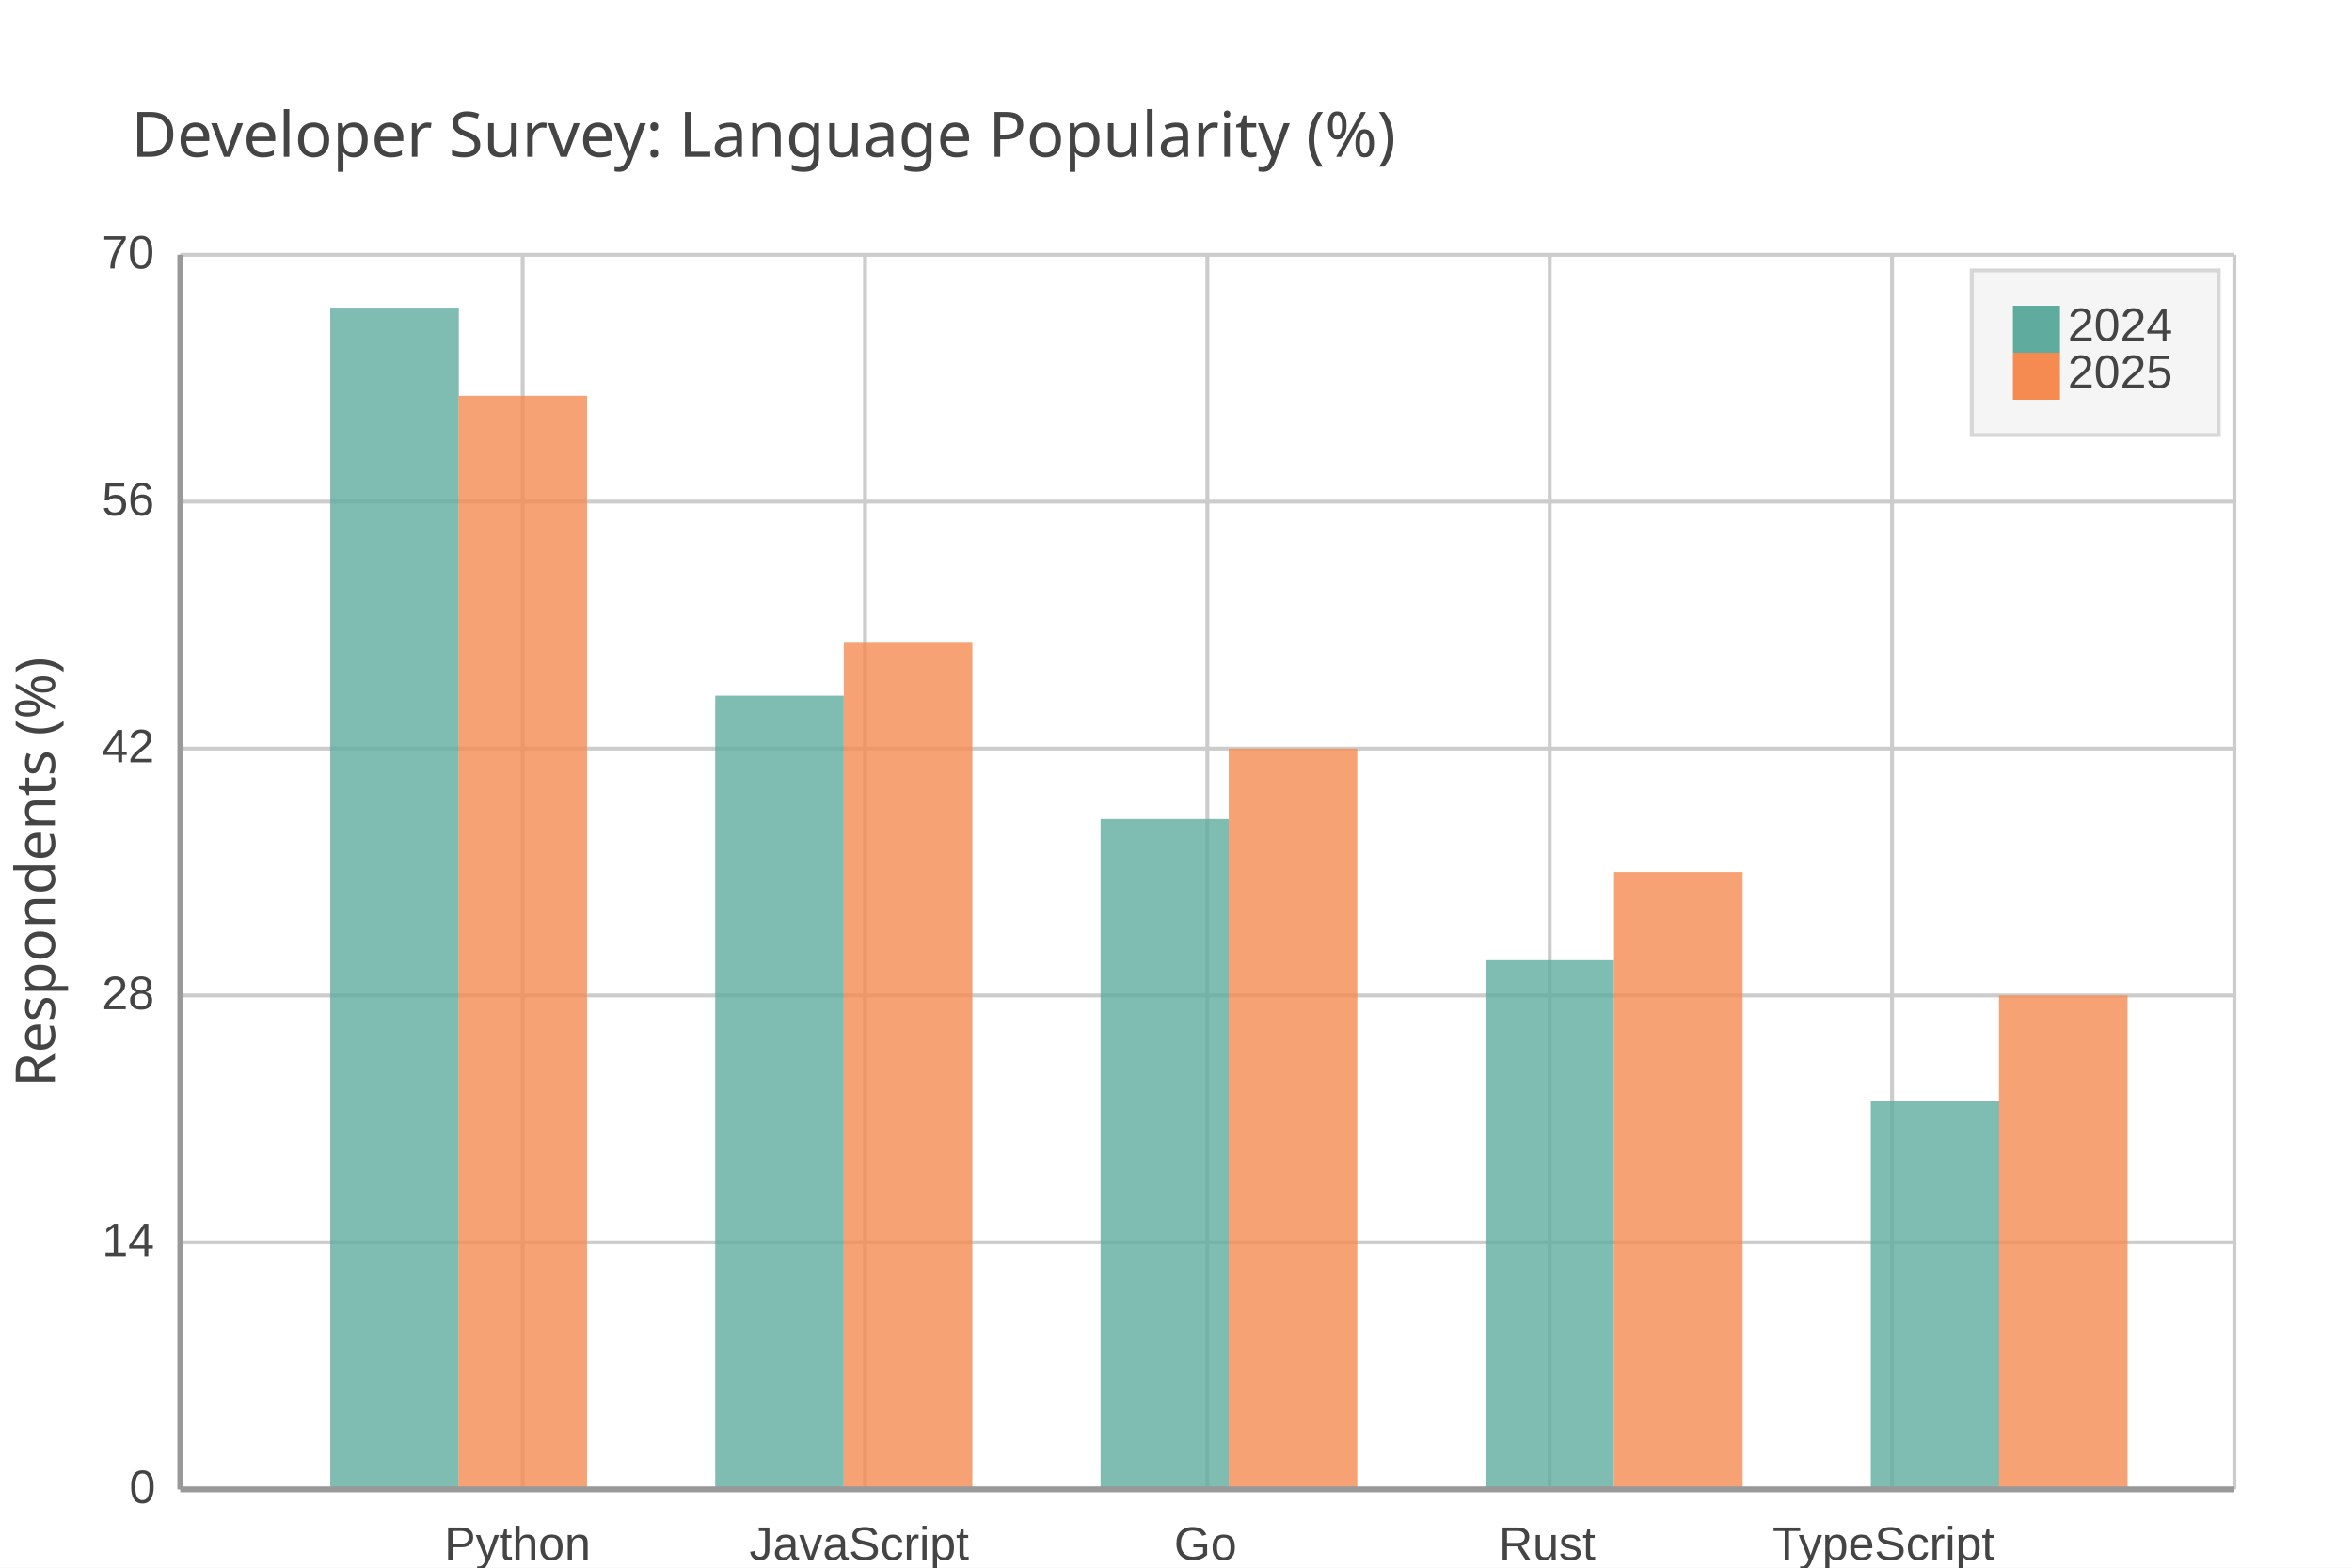
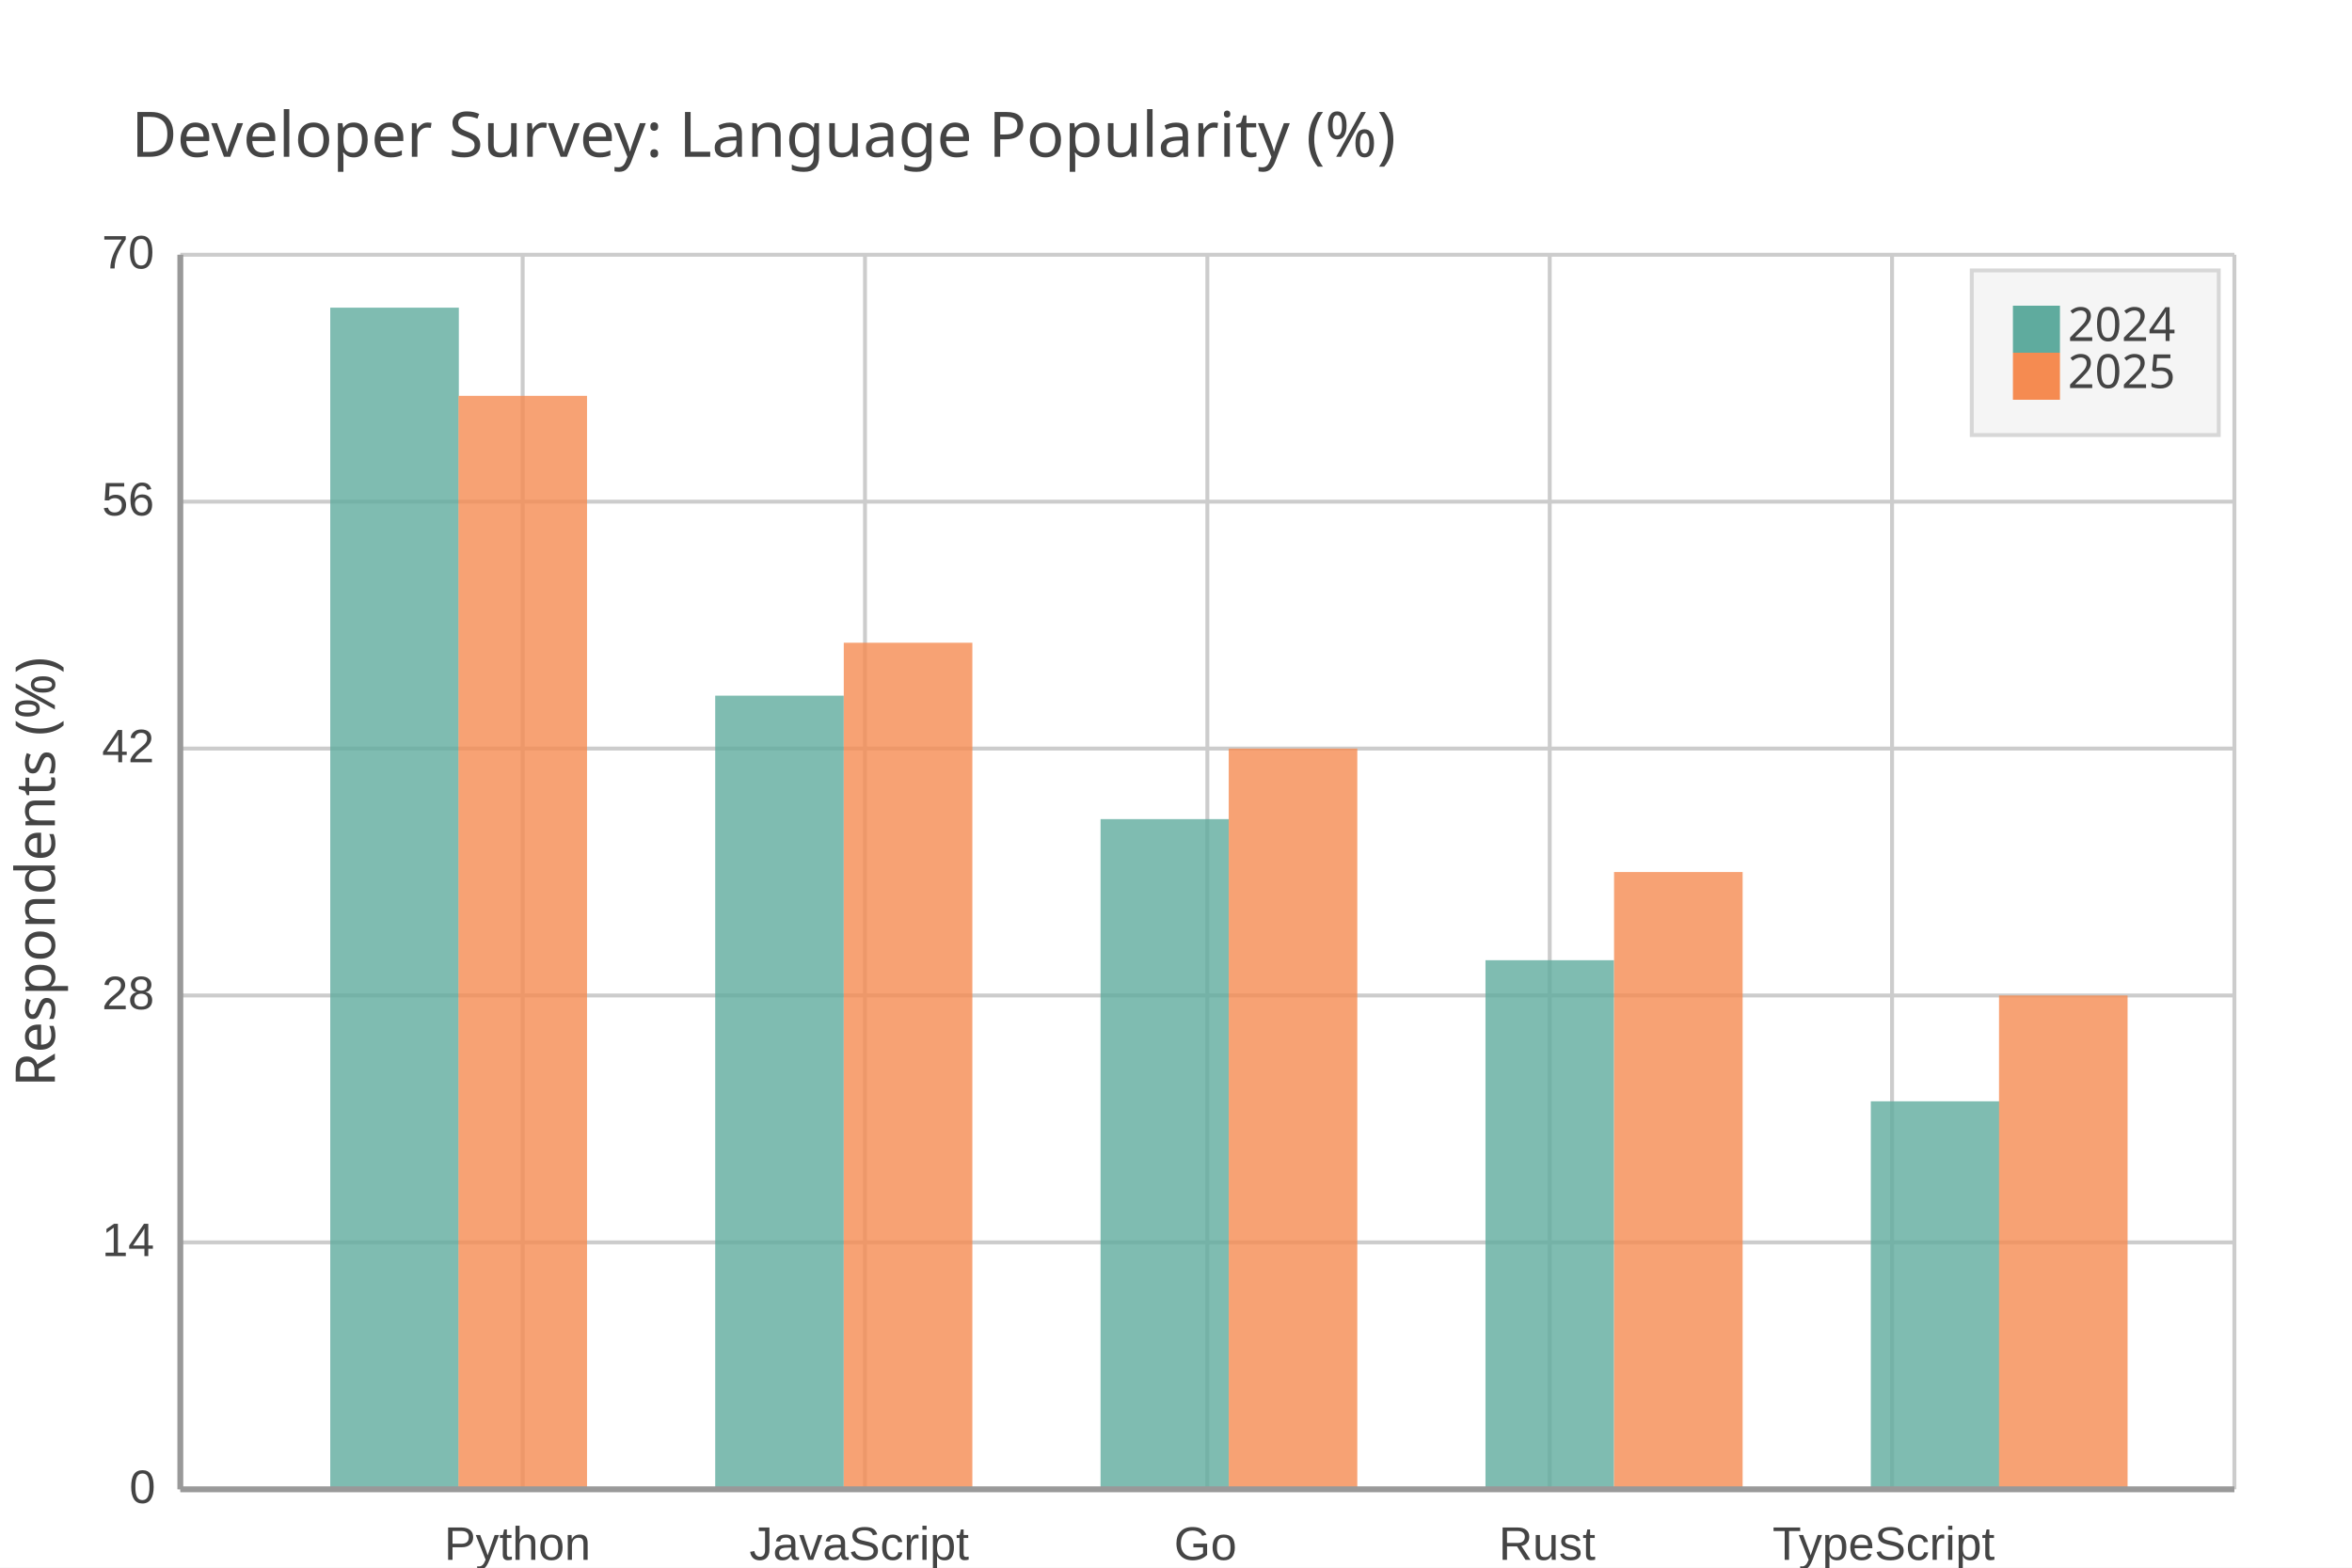
<svg xmlns="http://www.w3.org/2000/svg" width="600" height="400" viewBox="0 0 600 400">
  <path fill="#FFFFFF" d="M0 0 h600 v400 h-600 v-400Z" />
  <text transform="translate(-266.5, 30)" fill="#444444" font-family="JetBrains Mono" font-weight="normal" font-size="16" x="300.0" y="10.0">Developer Survey: Language Popularity (%)</text>
  <defs>
    <clipPath id="plot-clip">
      <rect x="0" y="0" width="524.0" height="315.0" />
    </clipPath>
  </defs>
  <g>
    <path stroke="#CCCCCC" stroke-dasharray="None" d="M0 0.0 h524.0 M0 63.0 h524.0 M0 126.0 h524.0 M0 189.0 h524.0 M0 252.0 h524.0 M0 315.0 h524.0" transform="translate(46.0, 65.0)" />
    <g font-size="12" font-family="Arial" fill="#444444" transform="translate(40.0, 65.0)">
      <text x="0" y="0.0" transform="translate(-14, 3.5)">70</text>
      <text x="0" y="63.0" transform="translate(-14, 3.5)">56</text>
      <text x="0" y="126.0" transform="translate(-14, 3.5)">42</text>
      <text x="0" y="189.0" transform="translate(-14, 3.5)">28</text>
      <text x="0" y="252.0" transform="translate(-14, 3.5)">14</text>
      <text x="0" y="315.0" transform="translate(-7, 3.5)">0</text>
    </g>
  </g>
  <g>
    <path stroke="#CCCCCC" stroke-dasharray="None" d="M0.0 0 v315.0 M87.333 0 v315.0 M174.667 0 v315.0 M262.0 0 v315.0 M349.333 0 v315.0 M436.667 0 v315.0 M524.0 0 v315.0" transform="translate(46.0, 65.0)" />
    <g font-size="12" font-family="Arial" fill="#444444" transform="translate(46.0, 83.0)">
      <text x="0.0" y="315.0" transform="translate(-2.0, 0)"> </text>
      <text x="87.333" y="315.0" transform="translate(-20.0, 0)">Python</text>
      <text x="174.667" y="315.0" transform="translate(-29.5, 0)">JavaScript</text>
      <text x="262.0" y="315.0" transform="translate(-8.5, 0)">Go</text>
      <text x="349.333" y="315.0" transform="translate(-13.0, 0)">Rust</text>
      <text x="436.667" y="315.0" transform="translate(-30.5, 0)">TypeScript</text>
      <text x="524.0" y="315.0" transform="translate(-2.0, 0)"> </text>
    </g>
  </g>
  <g opacity="0.8" transform="translate(-30.0, -20.0) rotate(180, 300.0, 200.0) scale(-1, 1) translate(-524.0, 0) translate(-32.75, 0)">
    <path d="M71.0 0 h32.8 v301.5 h-32.8 v-301.5Z M169.2 0 h32.8 v202.5 h-32.8 v-202.5Z M267.5 0 h32.8 v171.0 h-32.8 v-171.0Z M365.7 0 h32.8 v135.0 h-32.8 v-135.0Z M464.0 0 h32.8 v99.0 h-32.8 v-99.0Z" fill="#5fab9e" />
    <path d="M103.7 0 h32.8 v279.0 h-32.8 v-279.0Z M202.0 0 h32.8 v216.0 h-32.8 v-216.0Z M300.2 0 h32.8 v189.0 h-32.8 v-189.0Z M398.5 0 h32.8 v157.5 h-32.8 v-157.5Z M496.7 0 h32.8 v126.0 h-32.8 v-126.0Z" fill="#f58b51" />
  </g>
  <g>
    <rect transform="translate(-10.5, -7.0)" x="513.5" y="76.0" width="63.0" height="42.0" fill="#f5f5f5" stroke="#d7d7d7" />
    <g>
      <rect y="78.0" x="513.5" width="12" height="12" fill="#5fab9e" />
-       <text y="87.0" x="527.5" font-size="12" font-family="Arial" fill="#444444">2024</text>
+       <text y="87.0" x="527.5" font-size="12" font-family="JetBrains Mono" fill="#444444">2024</text>
    </g>
    <g>
      <rect y="90.0" x="513.5" width="12" height="12" fill="#f58b51" />
-       <text y="99.0" x="527.5" font-size="12" font-family="Arial" fill="#444444">2025</text>
+       <text y="99.0" x="527.5" font-size="12" font-family="JetBrains Mono" fill="#444444">2025</text>
    </g>
  </g>
  <path d="M46.0 65.0 v315.0 M46.0 380.0 h524.0" stroke="#999" stroke-width="1.5" fill="none" />
  <text x="14" y="222.5" fill="#444444" font-size="14" font-family="JetBrains Mono" text-anchor="middle" transform="rotate(-90, 14, 222.5)">Respondents (%)</text>
</svg>
